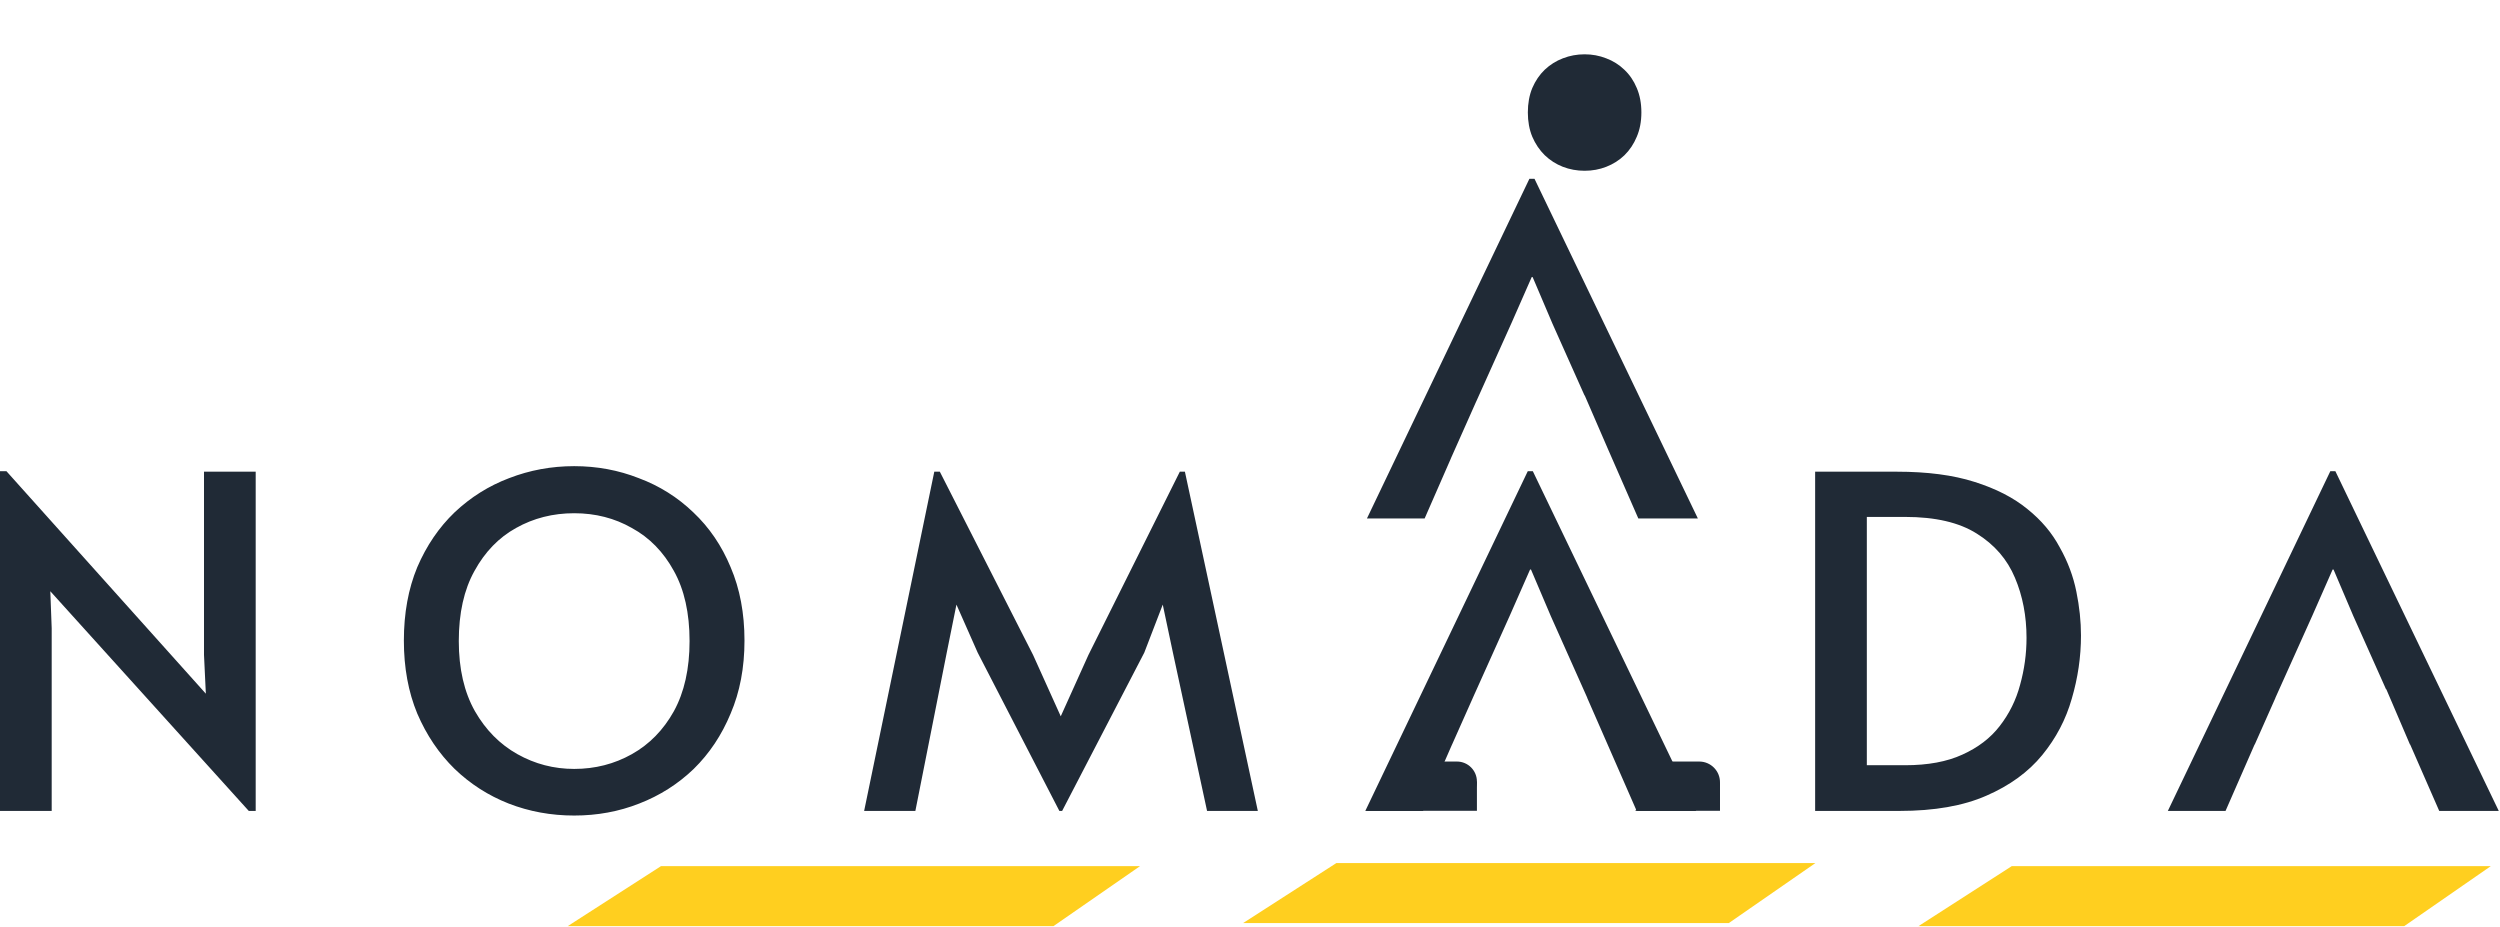
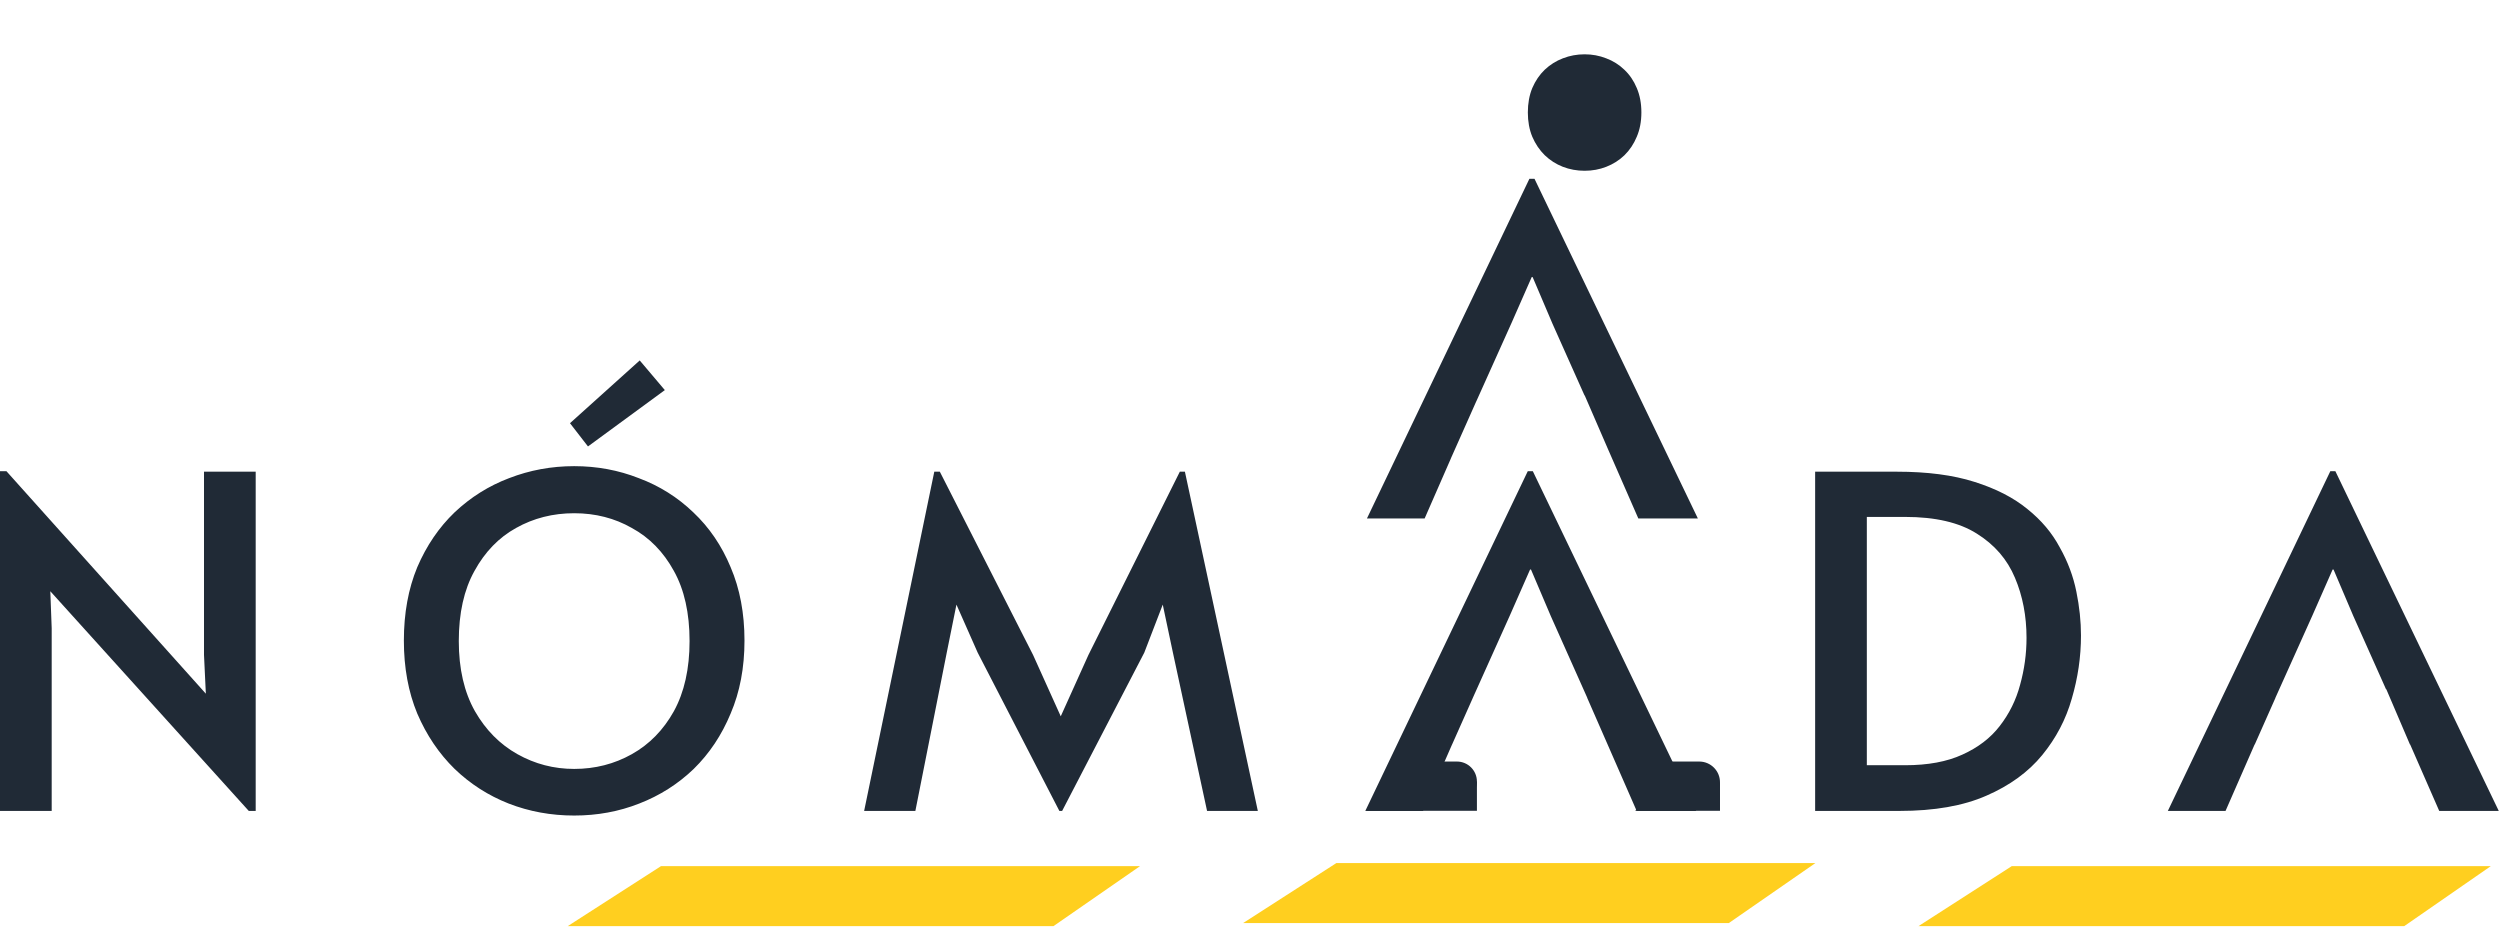
<svg xmlns="http://www.w3.org/2000/svg" width="1625" height="602" viewBox="0 0 1625 602" fill="none">
  <path d="M1030 111C1025 111 1020.27 110.133 1015.8 108.4C1011.4 106.667 1007.5 104.167 1004.1 100.9C1000.7 97.567 997.998 93.567 995.998 88.9C994.065 84.233 993.098 78.967 993.098 73.1C993.098 67.167 994.065 61.867 995.998 57.2C997.998 52.533 1000.7 48.567 1004.1 45.3C1007.57 42.033 1011.5 39.567 1015.9 37.9C1020.37 36.167 1025.07 35.3 1030 35.3C1034.93 35.3 1039.6 36.167 1044 37.9C1048.47 39.567 1052.4 42.033 1055.8 45.3C1059.27 48.567 1061.97 52.533 1063.9 57.2C1065.9 61.867 1066.9 67.167 1066.9 73.1C1066.9 78.967 1065.9 84.233 1063.9 88.9C1061.97 93.567 1059.3 97.567 1055.9 100.9C1052.5 104.167 1048.57 106.667 1044.1 108.4C1039.7 110.133 1035 111 1030 111ZM1030 100.9C1034.53 100.9 1038.7 99.833 1042.5 97.7C1046.3 95.567 1049.33 92.467 1051.6 88.4C1053.87 84.267 1055 79.2 1055 73.2C1055 67.133 1053.87 62.067 1051.6 58C1049.33 53.867 1046.3 50.767 1042.5 48.7C1038.77 46.567 1034.6 45.5 1030 45.5C1025.4 45.5 1021.2 46.567 1017.4 48.7C1013.67 50.767 1010.67 53.867 1008.4 58C1006.13 62.067 1005 67.133 1005 73.2C1005 79.2 1006.17 84.267 1008.5 88.4C1010.83 92.467 1013.9 95.567 1017.7 97.7C1021.5 99.833 1025.6 100.9 1030 100.9Z" fill="#202A36" />
  <path fill-rule="evenodd" clip-rule="evenodd" d="M373.216 530.1C358.216 530.1 344.016 527.5 330.616 522.3C317.416 517.1 305.716 509.6 295.516 499.8C285.316 489.8 277.216 477.8 271.216 463.8C265.416 449.8 262.516 434 262.516 416.4C262.516 398.6 265.416 382.7 271.216 368.7C277.216 354.7 285.316 342.8 295.516 333C305.916 323.2 317.716 315.8 330.916 310.8C344.316 305.6 358.416 303 373.216 303C388.016 303 402.016 305.6 415.216 310.8C428.616 315.8 440.416 323.2 450.616 333C461.016 342.8 469.116 354.7 474.916 368.7C480.916 382.7 483.916 398.6 483.916 416.4C483.916 434 480.916 449.8 474.916 463.8C469.116 477.8 461.116 489.8 450.916 499.8C440.716 509.6 428.916 517.1 415.516 522.3C402.316 527.5 388.216 530.1 373.216 530.1ZM373.216 499.8C386.816 499.8 399.316 496.6 410.716 490.2C422.116 483.8 431.216 474.5 438.016 462.3C444.816 449.9 448.216 434.7 448.216 416.7C448.216 398.5 444.816 383.3 438.016 371.1C431.216 358.7 422.116 349.4 410.716 343.2C399.516 336.8 387.016 333.6 373.216 333.6C359.416 333.6 346.816 336.8 335.416 343.2C324.216 349.4 315.216 358.7 308.416 371.1C301.616 383.3 298.216 398.5 298.216 416.7C298.216 434.7 301.716 449.9 308.716 462.3C315.716 474.5 324.916 483.8 336.316 490.2C347.716 496.6 360.016 499.8 373.216 499.8ZM161.7 527.1L32.7 384.3L33.6 408.3V527.1H0V306.3H4.2L133.8 450.9L132.6 425.7V306.6H166.2V527.1H161.7ZM635.489 424.2L688.589 527.1H690.389L743.789 424.2L755.789 393L762.389 424.2L784.589 527.1H817.589L770.189 306.6H766.889L707.489 425.7L689.489 465.6L671.489 425.7L610.889 306.6H607.289L561.689 527.1H594.989L615.389 424.2L621.689 393L635.489 424.2ZM993.045 306.3H996.345L1102.54 527.1H1063.84L1044.94 483.9H1044.94L1031.68 453.6H1031.74L1008.04 400.5L995.145 370.2H994.545L981.345 400.2L958.693 450.6L958.687 450.6L958.136 451.84L957.345 453.6H957.352L943.867 483.9H943.845L942.562 486.83L941.997 488.1L942.007 488.1L924.945 527.1H887.445L993.045 306.3ZM1179.84 306.6V527.1H1234.74C1257.34 527.1 1276.14 523.8 1291.14 517.2C1306.34 510.6 1318.44 501.8 1327.44 490.8C1336.44 479.8 1342.84 467.6 1346.64 454.2C1350.64 440.6 1352.64 426.9 1352.64 413.1C1352.64 403.9 1351.64 394.4 1349.64 384.6C1347.64 374.6 1344.04 365 1338.84 355.8C1333.84 346.4 1326.84 338.1 1317.84 330.9C1308.84 323.5 1297.34 317.6 1283.34 313.2C1269.54 308.8 1252.74 306.6 1232.94 306.6H1179.84ZM1238.34 497.4H1213.44V336H1238.34C1257.94 336 1273.44 339.6 1284.84 346.8C1296.44 354 1304.74 363.6 1309.74 375.6C1314.74 387.4 1317.24 400.4 1317.24 414.6C1317.24 425 1315.84 435.2 1313.04 445.2C1310.44 455 1306.04 463.9 1299.84 471.9C1293.84 479.7 1285.74 485.9 1275.54 490.5C1265.54 495.1 1253.14 497.4 1238.34 497.4ZM1514.7 306.3H1518L1624.2 527.1H1585.5L1566.6 483.9H1566.46L1551.1 448L1550.91 448.003L1529.7 400.5L1516.8 370.2H1516.2L1503 400.2L1479 453.6H1479.05L1465.6 483.9H1465.5L1446.6 527.1H1409.1L1514.7 306.3Z" fill="#202A36" />
  <path fill-rule="evenodd" clip-rule="evenodd" d="M997.415 116.2H994.115L888.515 337H926.015L943.077 298L943.05 298L944.647 294.412L944.915 293.8H944.919L959.74 260.5L959.763 260.499L982.415 210.1L995.615 180.1H996.215L1009.11 210.4L1029.92 257.007L1030.05 257L1046 293.8H1046.01L1064.91 337H1103.61L997.415 116.2Z" fill="#202A36" />
  <path d="M868.622 561H1180L1123.73 600H808L868.622 561Z" fill="#FFCF1F" />
  <path d="M429.622 563H741L684.729 602H369L429.622 563Z" fill="#FFCF1F" />
  <path d="M1307.62 563H1619L1562.73 602H1247L1307.62 563Z" fill="#FFCF1F" />
  <ellipse cx="1030" cy="71" rx="32" ry="33" fill="#202A36" />
-   <path d="M899.958 502.367C902.123 497.864 906.678 495 911.674 495H947C954.18 495 960 500.82 960 508V508C960 515.18 954.18 521 947 521H911.674C902.098 521 895.809 510.998 899.958 502.367V502.367Z" fill="#202A36" />
+   <path d="M899.958 502.367C902.123 497.864 906.678 495 911.674 495H947C954.18 495 960 500.82 960 508C960 515.18 954.18 521 947 521H911.674C902.098 521 895.809 510.998 899.958 502.367Z" fill="#202A36" />
  <path d="M900.926 508H960V527H888L900.926 508Z" fill="#202A36" />
-   <path d="M1069.63 503.863C1071.58 498.54 1076.64 495 1082.31 495H1104.5C1111.96 495 1118 501.044 1118 508.5V508.5C1118 515.956 1111.96 522 1104.5 522H1082.31C1072.93 522 1066.41 512.672 1069.63 503.863V503.863Z" fill="#202A36" />
+   <path d="M1069.63 503.863C1071.58 498.54 1076.64 495 1082.31 495H1104.5C1111.96 495 1118 501.044 1118 508.5C1118 515.956 1111.96 522 1104.5 522H1082.31C1072.93 522 1066.41 512.672 1069.63 503.863Z" fill="#202A36" />
  <path d="M1072.87 509H1118V527H1063L1072.87 509Z" fill="#202A36" />
+   <path d="M415.822 234.282L432.142 253.566L382.184 290.18L370.489 275.08L415.822 234.282Z" fill="#202A36" />
</svg>
